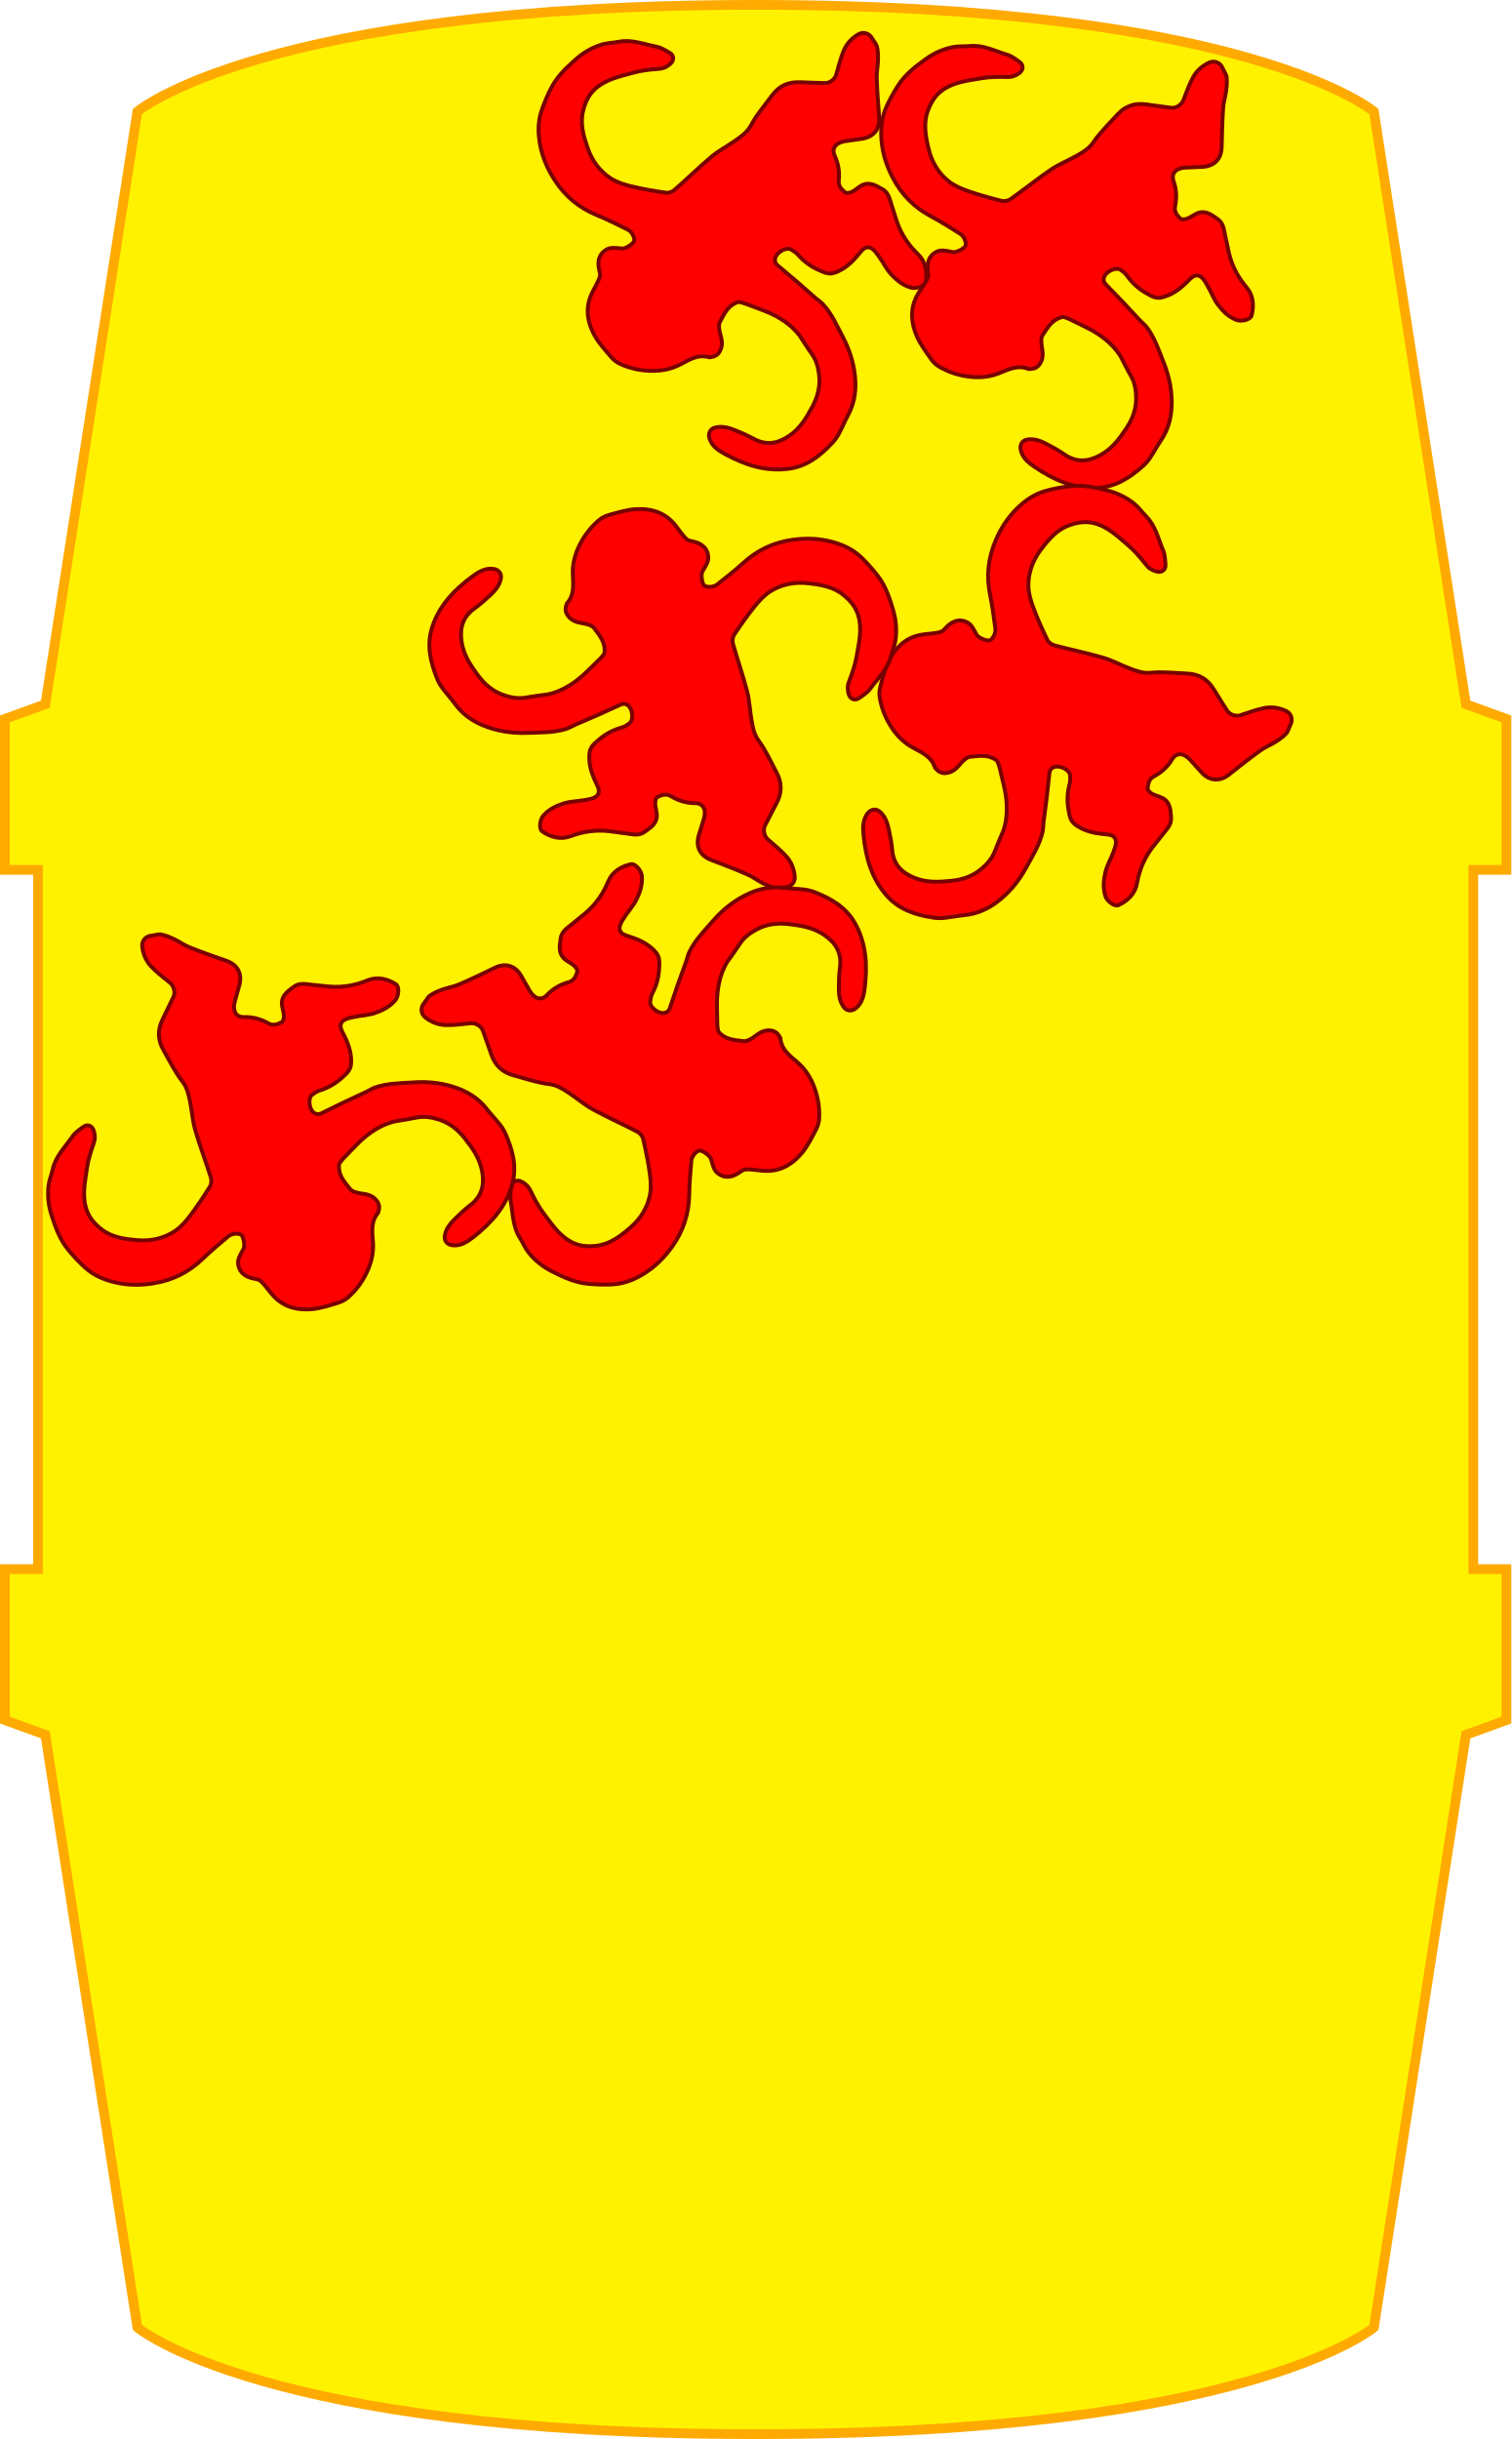
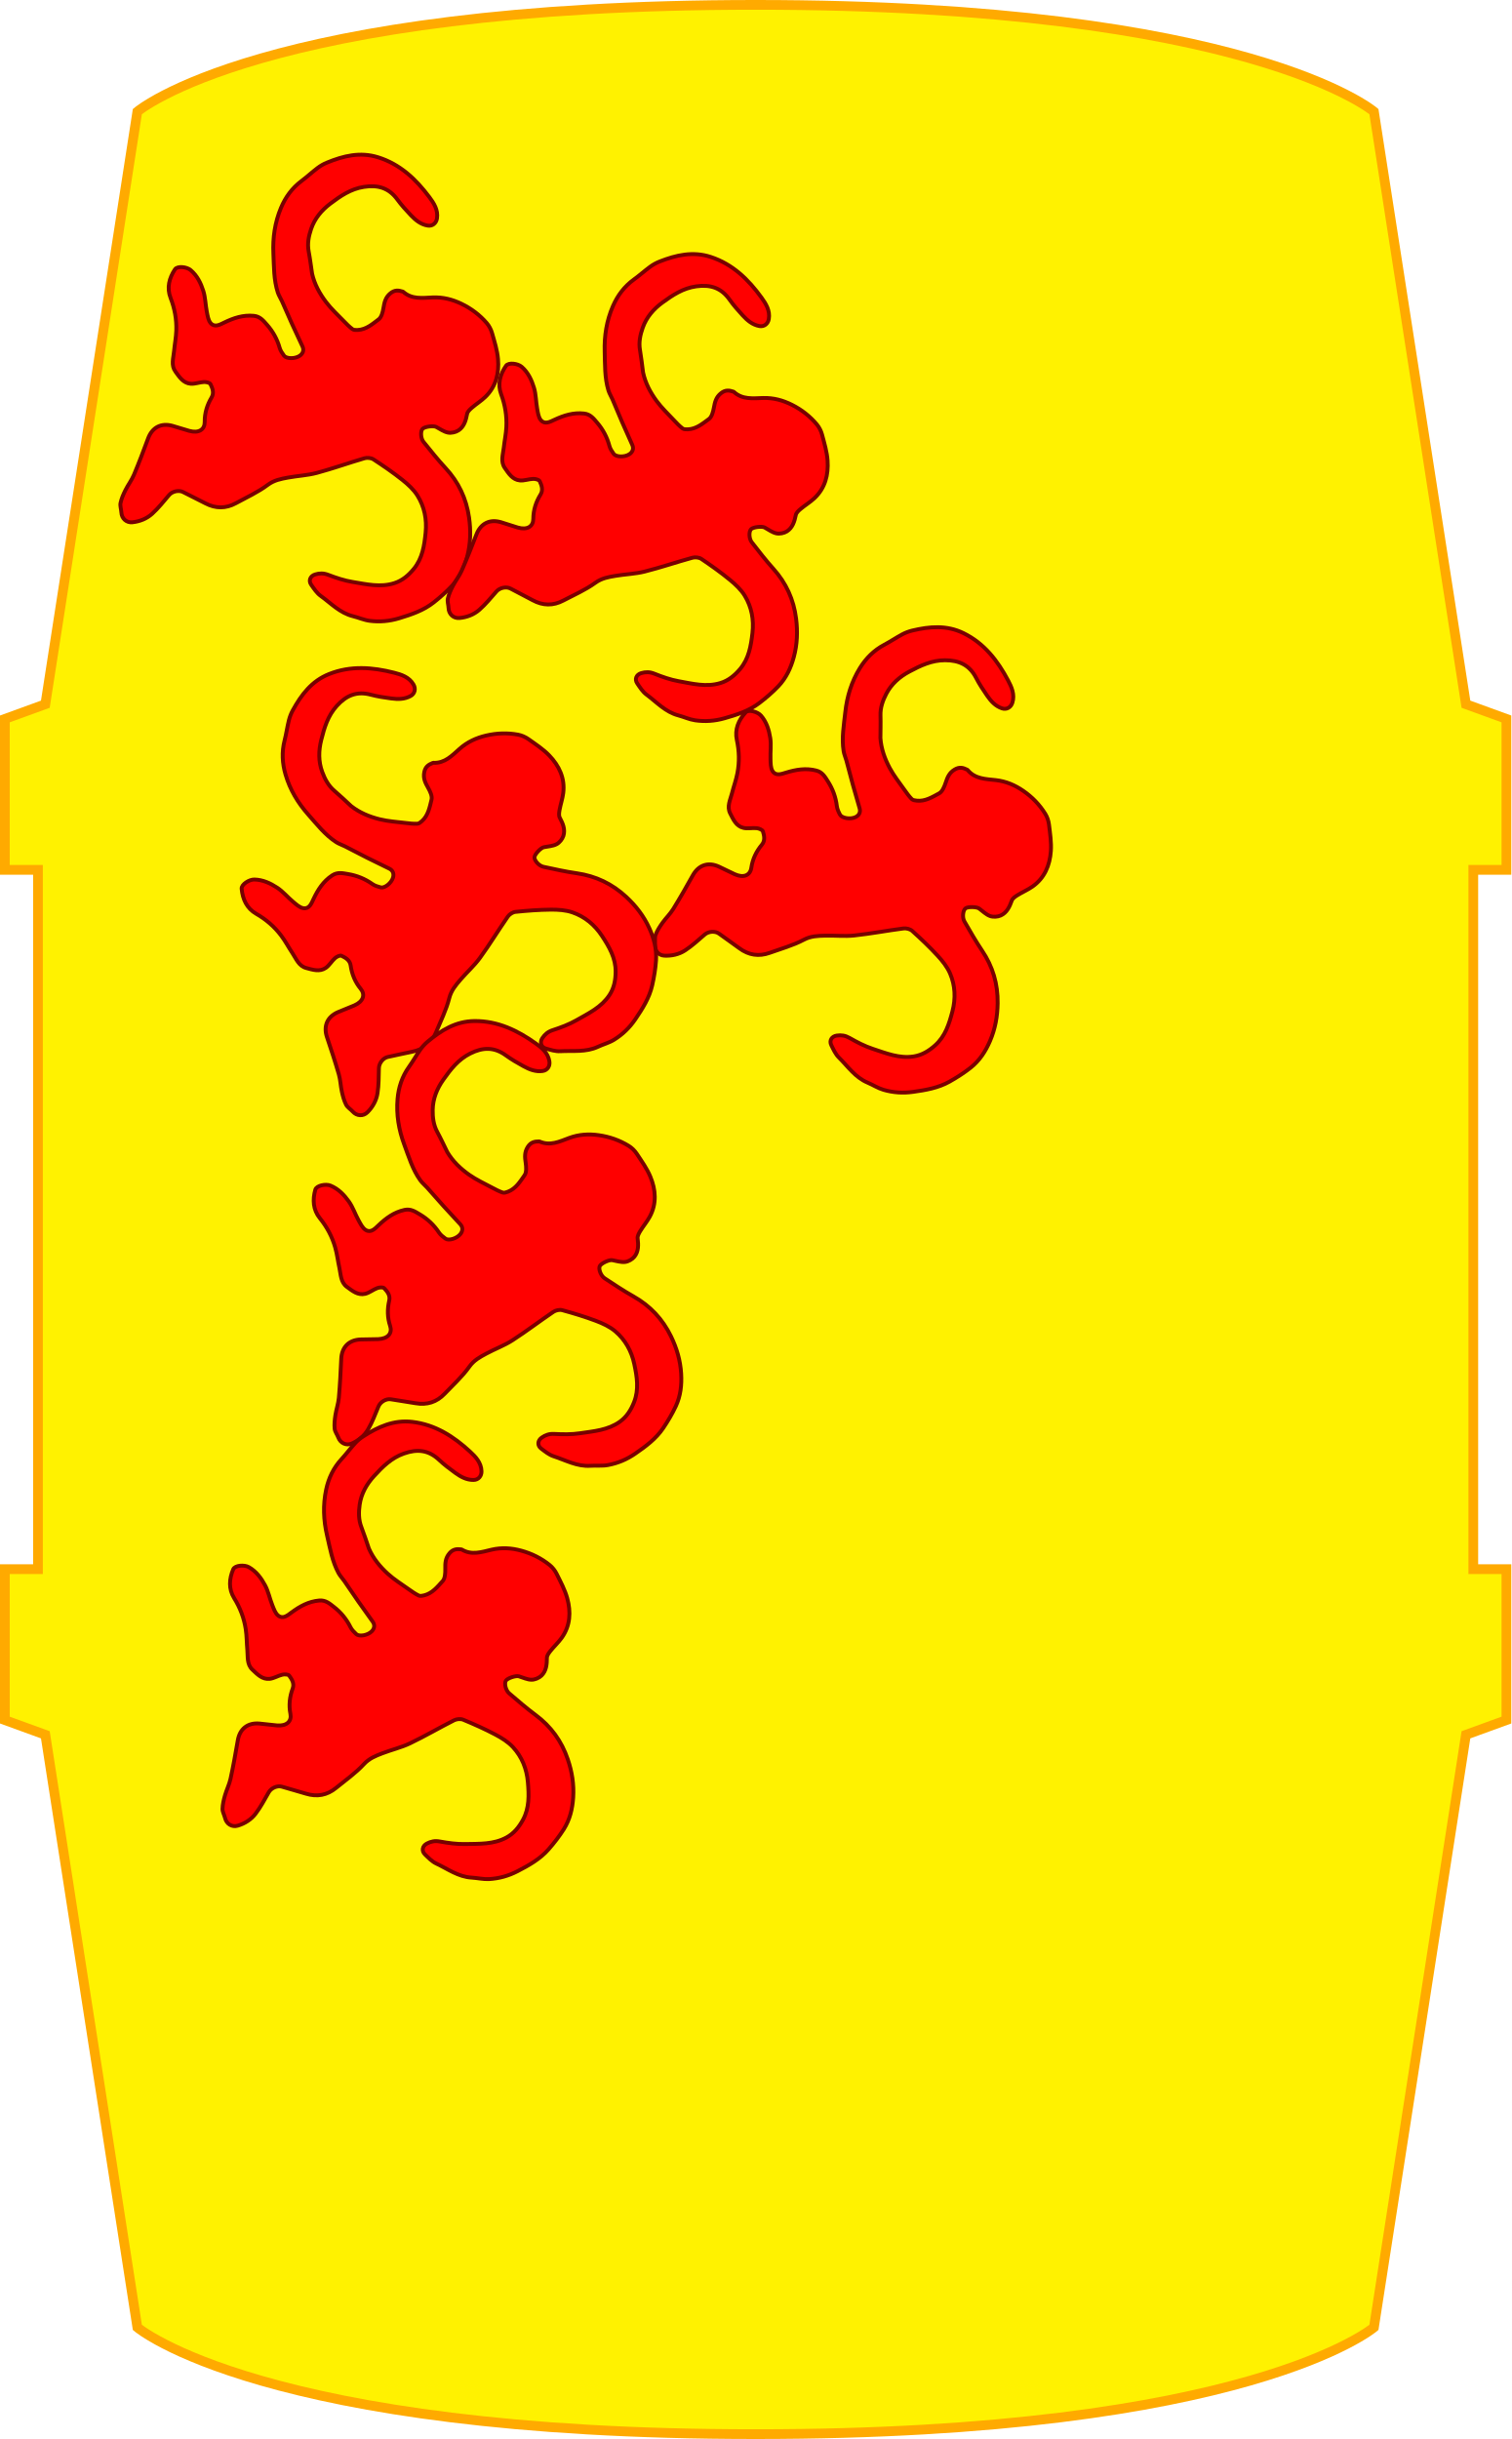
<svg xmlns="http://www.w3.org/2000/svg" viewBox="0 0 1554.198 2507.967">
  <defs>
    <path id="monkey" fill="#FF0000" stroke="#770000" stroke-width="4" d="M133.722,220.031c10.107-4.77,18.307-11.972,25.342-20.195 c5.798-6.776,10.334-14.642,15.308-22.105c2.24-3.361,4.466-6.79,6.126-10.449 c0.678-1.495,0.133-3.76-0.358-5.536c-2.319-8.395-9.225-13.42-15.265-18.615 c-2.792-2.401-8.242-2.518-12.419-2.31c-5.962,0.297-11.13,0.373-16.349-3.772 c-4.438-3.525-4.819-7.346-4.402-12.037c0.015-0.164,0.047-0.342,0.126-0.482 c5.848-10.377,1.904-20.637-0.779-30.701c-2.738-10.27-2.383-20.358,0.036-30.465 c2.585-10.803,7.16-20.821,13.855-29.675c2.286-3.023,5.503-5.7,8.854-7.49 c8.048-4.299,16.108-9.007,24.744-11.672c13.913-4.293,28.053-4.088,40.783,4.375 c4.943,3.285,9.155,7.65,13.926,11.221c2.116,1.584,4.822,3.462,7.208,3.394 c6.8-0.195,13.481,0.221,18.443,5.046c2.5,2.43,4.43,6.627,4.507,10.072 c0.098,4.349-1.918,8.758-3.097,13.12c-0.845,3.127,2.236,11.594,4.903,13.226 c2.791,1.708,9.885-0.033,12.942-3.838c7.305-9.092,14.684-18.166,21.335-27.733 c11.314-16.274,26.024-27.655,44.618-34.602 c12.693-4.742,25.469-7.214,39.026-6.755 c11.701,0.396,22.837,2.734,32.859,8.623 c7.435,4.369,14.496,9.522,21.173,14.998 c10.29,8.44,17.002,19.611,23.468,31.181 c5.169,9.25,8.129,18.829,9.039,29.053c0.526,5.914-0.795,11.97-0.949,17.971 c-0.354,13.759-8.164,24.828-13.326,36.798 c-1.928,4.47-5.685,8.275-9.073,11.956c-3.559,3.867-8.631,2.85-11.178-1.647 c-2.333-4.117-3.298-8.123-2.549-13.116c1.304-8.691,2.288-17.609,1.817-26.346 c-0.772-14.318-0.403-29.047-8.009-42.123 c-4.37-7.513-10.978-12.497-18.608-16.375 c-12.514-6.361-25.685-5.453-38.981-3.911 c-13.636,1.582-25.777,6.91-35.439,16.38 c-5.224,5.121-9.165,11.925-12.434,18.583 c-5.356,10.907-9.953,22.216-14.265,33.586c-1.003,2.644-0.495,6.719,0.899,9.273 c8.174,14.979,17.285,29.461,25.124,44.605 c4.578,8.844,7.154,18.702,11.049,27.927 c2.891,6.848,5.576,13.398,11.863,18.824 c9.412,8.122,17.015,18.362,25.253,27.817c7.8,8.953,10.049,19.215,6.895,30.725 c-2.26,8.245-4.187,16.581-6.413,24.836c-1.317,4.883,1.637,11.076,6.164,13.487 c7.607,4.05,15.444,7.859,22.426,12.833 c6.101,4.346,10.46,10.703,12.877,17.985 c1.971,5.937-1.472,11.642-7.436,13.251c-3.154,0.851-6.207,2.89-9.315,2.91 c-4.614,0.03-9.319-0.927-13.835-2.061c-5.88-1.476-11.504-4.129-17.432-5.227 c-13.145-2.435-26.389-4.371-39.634-6.218 c-11.907-1.661-18.69-9.534-18.011-21.694c0.336-6.02,1.055-12.019,1.372-18.04 c0.536-10.168-4.743-15.262-12.363-13.508 c-8.836,2.034-17.501,1.33-26.064-1.529c-5.236-1.749-9.476,1.103-13.124,3.978 c-1.344,1.059-1.38,4.847-0.789,7.064c1.174,4.407,4.038,8.466,4.68,12.89 c1.112,7.66-4.327,12.95-8.88,18.083c-5.296,5.97-13.083,4.979-20.089,5.836 c-7.088,0.868-14.293,1.006-21.294,2.294 c-11.362,2.089-21.821,6.468-31.575,12.941c-9.232,6.127-19.564,5.745-29.619,1.835 c-4.168-1.621-5.152-11.267-2.673-15.948c4.146-7.829,10.864-13.067,18.096-17.254 c6.162-3.568,13.43-5.173,20.035-8.046c3.821-1.662,8.367-3.313,10.686-6.397 c3.833-5.096-0.507-9.705-3.592-13.638 c-6.58-8.39-11.848-17.109-13.178-28.104c-0.803-6.641,2.934-10.897,6.113-15.277 c5.35-7.37,12.158-13.364,20.343-17.746c2.649-1.419,4.904-3.807,6.921-6.116 c2.681-3.07,1.008-11.713-3.332-15.796c-2.792-2.626-6.455-3.385-9.943-0.754 c-6.784,5.118-13.48,10.354-20.292,15.435 c-6.821,5.087-13.759,10.017-20.604,15.074c-2.719,2.009-5.121,4.52-8.015,6.208 c-11.791,6.877-25.067,9.455-38.056,12.939 c-15.683,4.207-31.486,5.337-47.428,2.445 c-11.765-2.134-22.486-6.806-31.675-14.777 c-5.338-4.631-11.2-8.654-16.566-13.254c-2.788-2.391-5.343-5.211-7.432-8.232 C8.425,214.512,0.584,198.644,2.215,179.517 c2.029-23.79,13.738-43.107,28.751-60.45 c4.888-5.646,10.862-11.827,19.799-12.347c4.937-0.288,8.93,2.855,9.171,7.797 c0.356,7.304-2.817,13.391-6.68,19.099c-3.983,5.886-8.129,11.735-12.831,17.045 c-9.84,11.113-10.677,22.788-5.363,36.44 c4.991,12.821,14.265,21.465,24.135,29.958 c8.647,7.44,18.515,12.57,29.905,13.827c7.733,0.853,15.524,0.669,22.998-2.521 C119.2,225.336,126.507,222.79,133.722,220.031z " />
  </defs>
  <path fill="#FFF200" stroke="#FFAA00" stroke-width="10" d="M777.099,2502.967c507.163,0,635.846-109.759,635.846-109.759 l94.62-609.353l41.633-15.139v-155.177h-34.063V894.428h34.063V739.251l-41.633-15.139 l-94.62-609.353c0,0-128.683-109.759-635.846-109.759S141.253,114.759,141.253,114.759 L46.633,724.112L5,739.251v155.177h34.063v719.112H5v155.177l41.633,15.139 l94.62,609.353C141.253,2393.208,269.936,2502.967,777.099,2502.967z " />
-   <use href="#monkey" transform="translate(636.3024 523.0505) rotate(257.4987)" />
-   <use href="#monkey" transform="translate(949.5966 525.0143) rotate(263.2405)" />
-   <use href="#monkey" transform="translate(780.4219 799.0447) rotate(313.5572)" />
-   <use href="#monkey" transform="translate(482.2278 469.7033) rotate(12.87223)" />
-   <use href="#monkey" transform="translate(981.4714 1097.262) rotate(146.0561)" />
-   <use href="#monkey" transform="translate(493.9538 1394.983) rotate(191.1835)" />
+   <use href="#monkey" transform="translate(564.4855 197.8765) rotate(102.3343)" />
+   <use href="#monkey" transform="translate(906.1408 303.1949) rotate(103.2481)" />
+   <use href="#monkey" transform="translate(1158.953 714.0632) rotate(111.2563)" />
+   <use href="#monkey" transform="translate(497.9508 610.7452) rotate(63.40079)" />
+   <use href="#monkey" transform="translate(666.4638 1030.816) rotate(84.59766)" />
+   <use href="#monkey" transform="translate(603.4165 1465.437) rotate(91.77991)" />
</svg>
